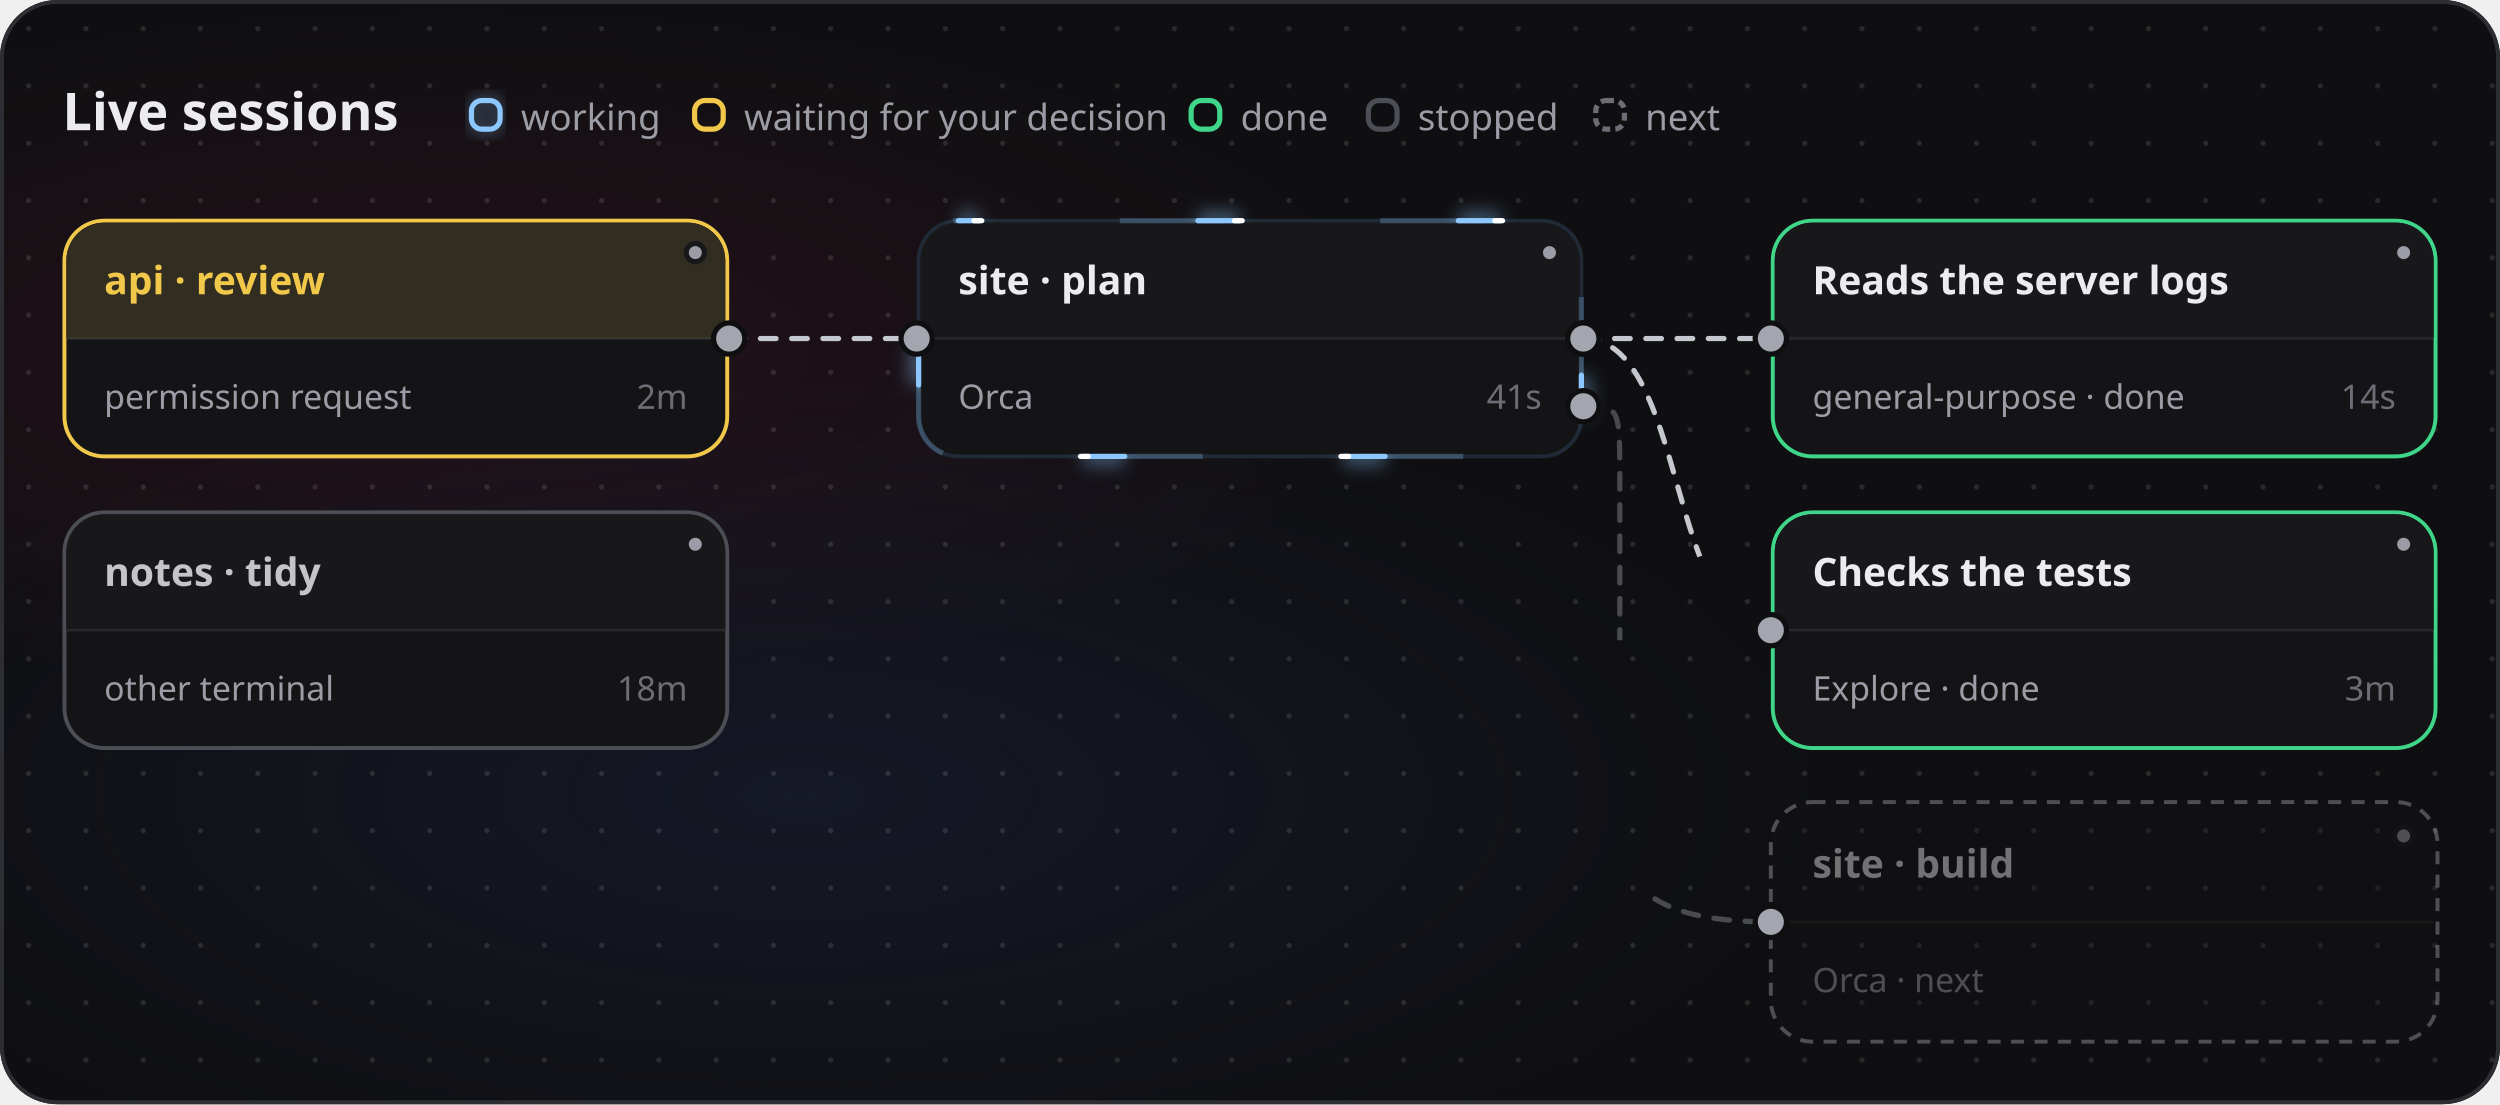
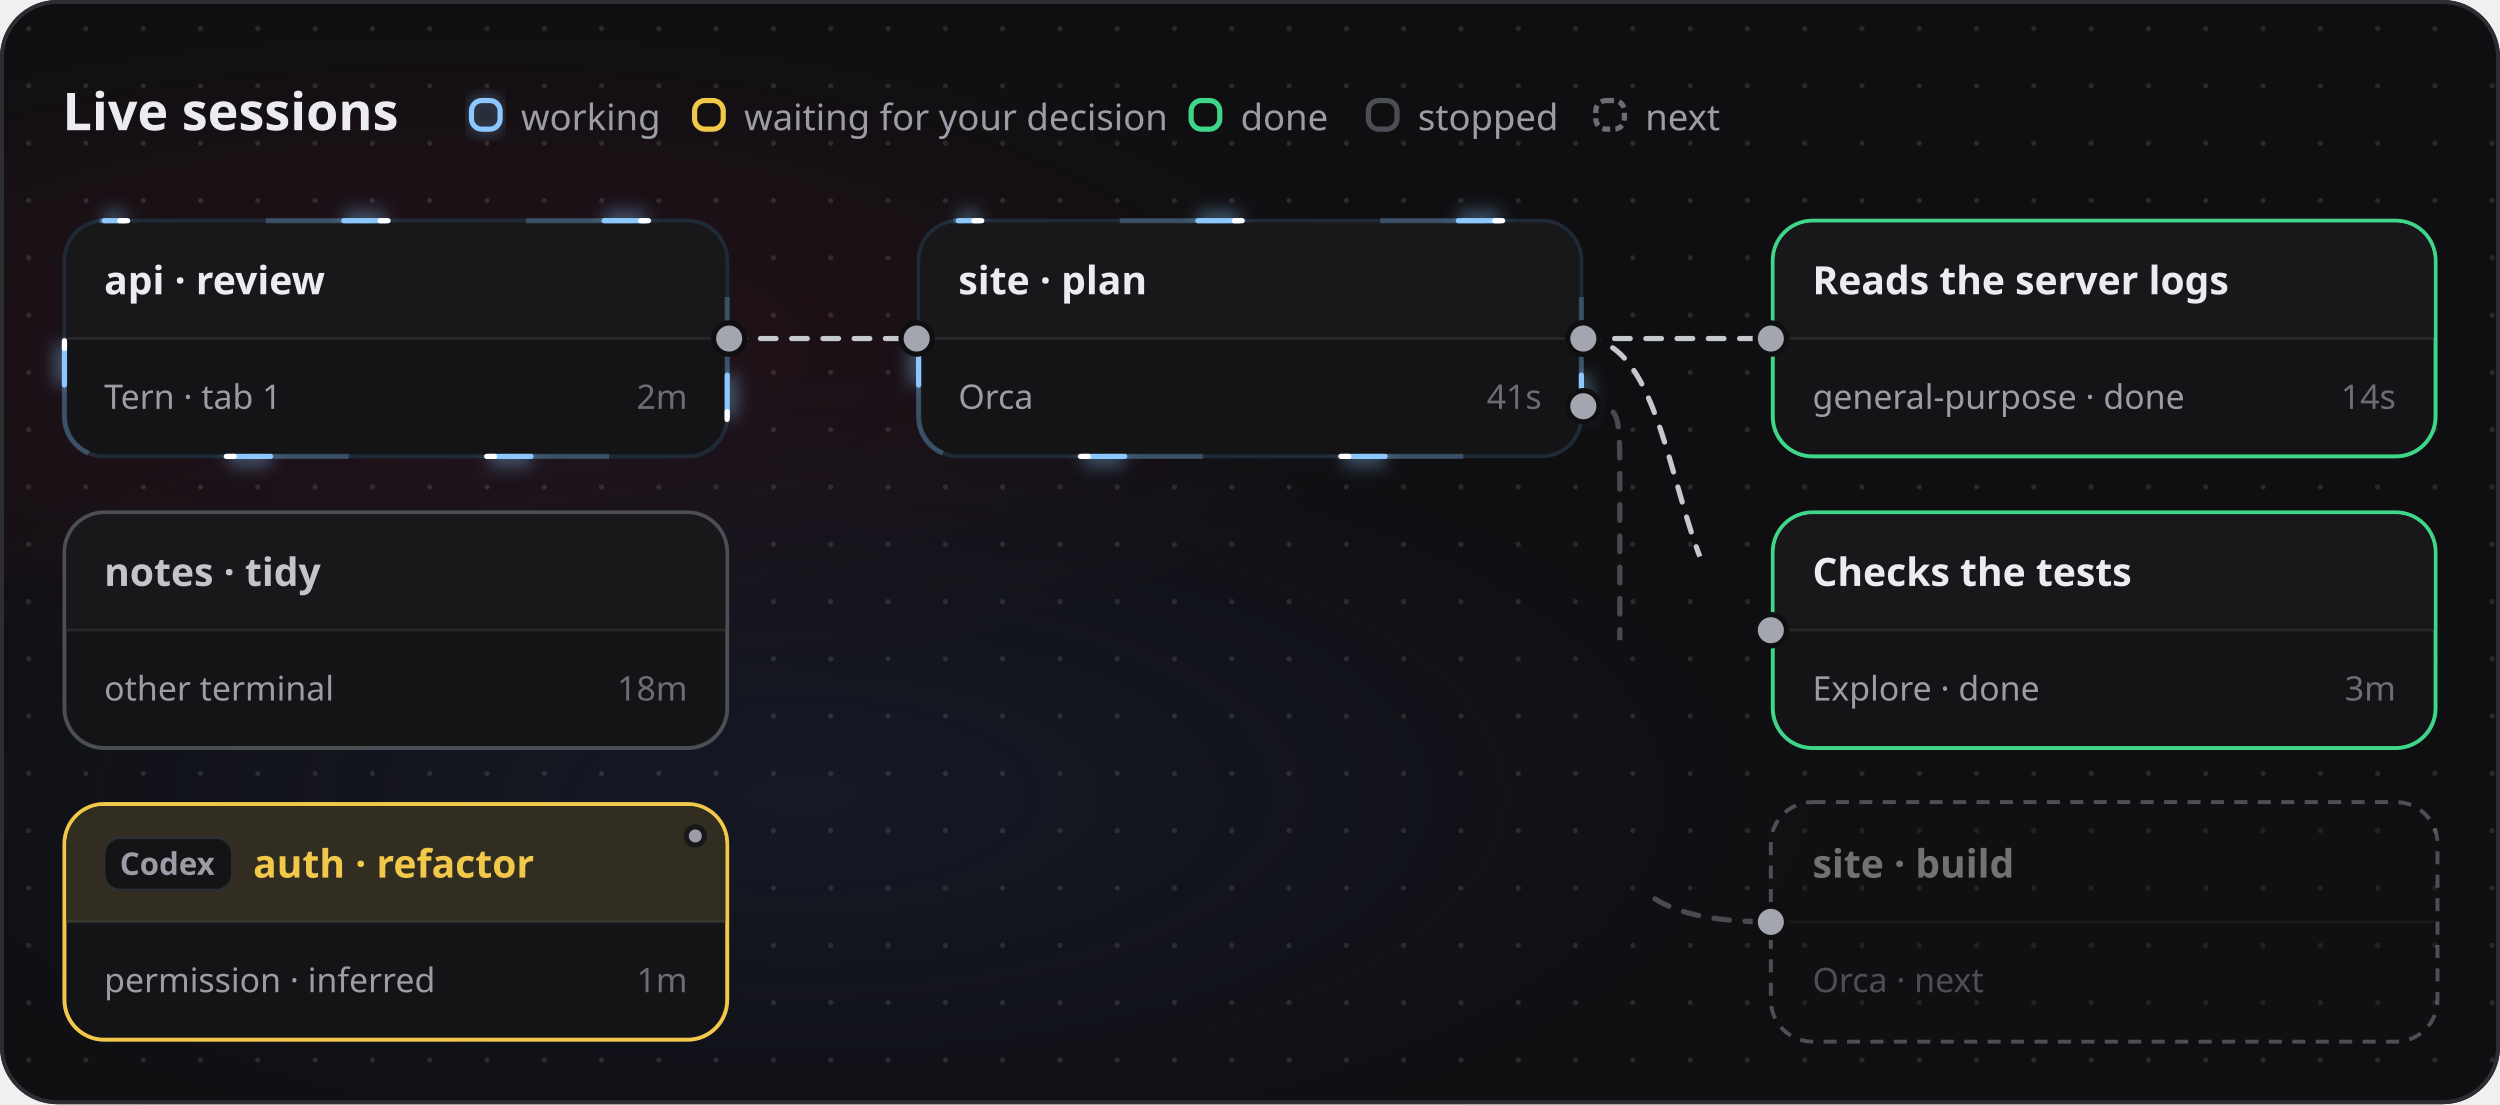
<svg xmlns="http://www.w3.org/2000/svg" viewBox="0 0 960 424" width="960" height="424" role="img" aria-labelledby="t d">
-   <style>text{font-family:-apple-system,BlinkMacSystemFont,'Segoe UI','Noto Sans',Helvetica,Arial,sans-serif}.mono{font-family:ui-monospace,SFMono-Regular,'SF Mono',Menlo,Consolas,'Liberation Mono',monospace}.num{font-variant-numeric:tabular-nums}@keyframes in0{0%,0%{opacity:0;transform:translateY(6px)}3%,100%{opacity:1;transform:none}}.in0{animation:in0 14s cubic-bezier(.23,1,.32,1) infinite}@keyframes in1{0%,0.6%{opacity:0;transform:translateY(6px)}3.6%,100%{opacity:1;transform:none}}.in1{animation:in1 14s cubic-bezier(.23,1,.32,1) infinite}@keyframes in2{0%,1.2%{opacity:0;transform:translateY(6px)}4.2%,100%{opacity:1;transform:none}}.in2{animation:in2 14s cubic-bezier(.23,1,.32,1) infinite}@keyframes in3{0%,1.8%{opacity:0;transform:translateY(6px)}4.8%,100%{opacity:1;transform:none}}.in3{animation:in3 14s cubic-bezier(.23,1,.32,1) infinite}@keyframes in4{0%,2.4%{opacity:0;transform:translateY(6px)}5.4%,100%{opacity:1;transform:none}}.in4{animation:in4 14s cubic-bezier(.23,1,.32,1) infinite}@keyframes in5{0%,3%{opacity:0;transform:translateY(6px)}6%,100%{opacity:1;transform:none}}.in5{animation:in5 14s cubic-bezier(.23,1,.32,1) infinite}@keyframes in6{0%,3.6%{opacity:0;transform:translateY(6px)}6.6%,100%{opacity:1;transform:none}}.in6{animation:in6 14s cubic-bezier(.23,1,.32,1) infinite}@keyframes dr0{0%,3%{stroke-dashoffset:100}6.5%,100%{stroke-dashoffset:0}}.dr0{animation:dr0 14s cubic-bezier(.77,0,.175,1) infinite}@keyframes pt0{0%,3%{opacity:0}4.5%,100%{opacity:1}}.pt0{animation:pt0 14s cubic-bezier(.23,1,.32,1) infinite}@keyframes dr1{0%,3.6%{stroke-dashoffset:100}7.1%,100%{stroke-dashoffset:0}}.dr1{animation:dr1 14s cubic-bezier(.77,0,.175,1) infinite}@keyframes pt1{0%,3.6%{opacity:0}5.1%,100%{opacity:1}}.pt1{animation:pt1 14s cubic-bezier(.23,1,.32,1) infinite}@keyframes dr2{0%,4.2%{stroke-dashoffset:100}7.7%,100%{stroke-dashoffset:0}}.dr2{animation:dr2 14s cubic-bezier(.77,0,.175,1) infinite}@keyframes pt2{0%,4.2%{opacity:0}5.7%,100%{opacity:1}}.pt2{animation:pt2 14s cubic-bezier(.23,1,.32,1) infinite}@keyframes dr3{0%,4.8%{stroke-dashoffset:100}8.3%,100%{stroke-dashoffset:0}}.dr3{animation:dr3 14s cubic-bezier(.77,0,.175,1) infinite}@keyframes pt3{0%,4.8%{opacity:0}6.3%,100%{opacity:1}}.pt3{animation:pt3 14s cubic-bezier(.23,1,.32,1) infinite}@keyframes dr4{0%,6%{stroke-dashoffset:100}9.5%,100%{stroke-dashoffset:0}}.dr4{animation:dr4 14s cubic-bezier(.77,0,.175,1) infinite}@keyframes pt4{0%,6%{opacity:0}7.5%,100%{opacity:1}}.pt4{animation:pt4 14s cubic-bezier(.23,1,.32,1) infinite}@keyframes wA{0%,45%{opacity:0}48%,100%{opacity:1}}.wA{animation:wA 14s cubic-bezier(.23,1,.32,1) infinite}@keyframes pA{0%,45%{opacity:1}48%,100%{opacity:0}}.pA{opacity:0;animation:pA 14s cubic-bezier(.23,1,.32,1) infinite}@keyframes dC{0%,30%{opacity:0}33%,100%{opacity:1}}.dC{animation:dC 14s cubic-bezier(.23,1,.32,1) infinite}@keyframes pC{0%,30%{opacity:1}33%,100%{opacity:0}}.pC{opacity:0;animation:pC 14s cubic-bezier(.23,1,.32,1) infinite}@keyframes gone{0%,70%{opacity:1}73%,100%{opacity:0}}.gone{opacity:0;animation:gone 14s cubic-bezier(.23,1,.32,1) infinite}@keyframes fin{0%,96%{opacity:1}100%{opacity:0}}.fin{animation:fin 14s linear infinite}@keyframes spin{from{stroke-dashoffset:100}to{stroke-dashoffset:0}}.spin{animation:spin 3s linear infinite}@keyframes spint{from{stroke-dashoffset:130}to{stroke-dashoffset:30}}.spint{animation:spint 3s linear infinite}@keyframes spinh{from{stroke-dashoffset:86}to{stroke-dashoffset:-14}}.spinh{animation:spinh 3s linear infinite}.ph1{animation-delay:-1.1s}.ph2{animation-delay:-2.2s}.phn1{animation-delay:-.2s}.phn2{animation-delay:-.4s}@keyframes rmfade{from{opacity:0}}@media (prefers-reduced-motion:reduce){*{animation:none!important}.fin{animation:rmfade .8s cubic-bezier(.23,1,.32,1) both!important}}</style>
+   <style>text{font-family:-apple-system,BlinkMacSystemFont,'Segoe UI','Noto Sans',Helvetica,Arial,sans-serif}.mono{font-family:ui-monospace,SFMono-Regular,'SF Mono',Menlo,Consolas,'Liberation Mono',monospace}.num{font-variant-numeric:tabular-nums}@keyframes in0{0%,0%{opacity:0;transform:translateY(6px)}3%,100%{opacity:1;transform:none}}.in0{animation:in0 14s cubic-bezier(.23,1,.32,1) infinite}@keyframes in1{0%,0.6%{opacity:0;transform:translateY(6px)}3.6%,100%{opacity:1;transform:none}}.in1{animation:in1 14s cubic-bezier(.23,1,.32,1) infinite}@keyframes in2{0%,1.2%{opacity:0;transform:translateY(6px)}4.2%,100%{opacity:1;transform:none}}.in2{animation:in2 14s cubic-bezier(.23,1,.32,1) infinite}@keyframes in3{0%,1.8%{opacity:0;transform:translateY(6px)}4.8%,100%{opacity:1;transform:none}}.in3{animation:in3 14s cubic-bezier(.23,1,.32,1) infinite}@keyframes in4{0%,2.4%{opacity:0;transform:translateY(6px)}5.4%,100%{opacity:1;transform:none}}.in4{animation:in4 14s cubic-bezier(.23,1,.32,1) infinite}@keyframes in5{0%,3%{opacity:0;transform:translateY(6px)}6%,100%{opacity:1;transform:none}}.in5{animation:in5 14s cubic-bezier(.23,1,.32,1) infinite}@keyframes in6{0%,3.6%{opacity:0;transform:translateY(6px)}6.6%,100%{opacity:1;transform:none}}.in6{animation:in6 14s cubic-bezier(.23,1,.32,1) infinite}@keyframes in7{0%,4.2%{opacity:0;transform:translateY(6px)}7.2%,100%{opacity:1;transform:none}}.in7{animation:in7 14s cubic-bezier(.23,1,.32,1) infinite}@keyframes dr0{0%,3%{stroke-dashoffset:100}6.5%,100%{stroke-dashoffset:0}}.dr0{animation:dr0 14s cubic-bezier(.77,0,.175,1) infinite}@keyframes pt0{0%,3%{opacity:0}4.5%,100%{opacity:1}}.pt0{animation:pt0 14s cubic-bezier(.23,1,.32,1) infinite}@keyframes dr1{0%,3.6%{stroke-dashoffset:100}7.1%,100%{stroke-dashoffset:0}}.dr1{animation:dr1 14s cubic-bezier(.77,0,.175,1) infinite}@keyframes pt1{0%,3.6%{opacity:0}5.1%,100%{opacity:1}}.pt1{animation:pt1 14s cubic-bezier(.23,1,.32,1) infinite}@keyframes dr2{0%,4.2%{stroke-dashoffset:100}7.7%,100%{stroke-dashoffset:0}}.dr2{animation:dr2 14s cubic-bezier(.77,0,.175,1) infinite}@keyframes pt2{0%,4.2%{opacity:0}5.7%,100%{opacity:1}}.pt2{animation:pt2 14s cubic-bezier(.23,1,.32,1) infinite}@keyframes dr3{0%,4.8%{stroke-dashoffset:100}8.3%,100%{stroke-dashoffset:0}}.dr3{animation:dr3 14s cubic-bezier(.77,0,.175,1) infinite}@keyframes pt3{0%,4.8%{opacity:0}6.3%,100%{opacity:1}}.pt3{animation:pt3 14s cubic-bezier(.23,1,.32,1) infinite}@keyframes dr4{0%,6%{stroke-dashoffset:100}9.5%,100%{stroke-dashoffset:0}}.dr4{animation:dr4 14s cubic-bezier(.77,0,.175,1) infinite}@keyframes pt4{0%,6%{opacity:0}7.5%,100%{opacity:1}}.pt4{animation:pt4 14s cubic-bezier(.23,1,.32,1) infinite}@keyframes wH{0%,45%{opacity:0}48%,100%{opacity:1}}.wH{animation:wH 14s cubic-bezier(.23,1,.32,1) infinite}@keyframes pH{0%,45%{opacity:1}48%,100%{opacity:0}}.pH{opacity:0;animation:pH 14s cubic-bezier(.23,1,.32,1) infinite}@keyframes dC{0%,30%{opacity:0}33%,100%{opacity:1}}.dC{animation:dC 14s cubic-bezier(.23,1,.32,1) infinite}@keyframes pC{0%,30%{opacity:1}33%,100%{opacity:0}}.pC{opacity:0;animation:pC 14s cubic-bezier(.23,1,.32,1) infinite}@keyframes gone{0%,70%{opacity:1}73%,100%{opacity:0}}.gone{opacity:0;animation:gone 14s cubic-bezier(.23,1,.32,1) infinite}@keyframes fin{0%,96%{opacity:1}100%{opacity:0}}.fin{animation:fin 14s linear infinite}@keyframes spin{from{stroke-dashoffset:100}to{stroke-dashoffset:0}}.spin{animation:spin 3s linear infinite}@keyframes spint{from{stroke-dashoffset:130}to{stroke-dashoffset:30}}.spint{animation:spint 3s linear infinite}@keyframes spinh{from{stroke-dashoffset:86}to{stroke-dashoffset:-14}}.spinh{animation:spinh 3s linear infinite}.ph1{animation-delay:-1.1s}.ph2{animation-delay:-2.2s}.phn1{animation-delay:-.2s}.phn2{animation-delay:-.4s}@keyframes rmfade{from{opacity:0}}@media (prefers-reduced-motion:reduce){*{animation:none!important}.fin{animation:rmfade .8s cubic-bezier(.23,1,.32,1) both!important}}</style>
  <defs>
    <pattern id="dots" width="22" height="22" patternUnits="userSpaceOnUse">
      <circle cx="11" cy="11" r="1" fill="#ffffff1c" />
    </pattern>
    <radialGradient id="ga">
      <stop offset="0" stop-color="#7a1c3e33" />
      <stop offset=".7" stop-color="#7a1c3e00" />
    </radialGradient>
    <radialGradient id="gb">
      <stop offset="0" stop-color="#242e564d" />
      <stop offset=".7" stop-color="#242e5600" />
    </radialGradient>
    <filter id="glow" x="-20%" y="-40%" width="140%" height="180%">
      <feGaussianBlur stdDeviation="3" />
    </filter>
    <clipPath id="panel">
      <rect width="960" height="424" rx="22" />
    </clipPath>
    <mask id="m0" maskUnits="userSpaceOnUse" x="0" y="0" width="960" height="424">
      <path d="M280,130 C320,130 312,130 352,130" class="dr0" pathLength="100" stroke-dasharray="100 100" stroke-dashoffset="0" fill="none" stroke="#ffffff" stroke-width="16" />
    </mask>
    <mask id="m1" maskUnits="userSpaceOnUse" x="0" y="0" width="960" height="424">
      <path d="M608,130 C648,130 640,130 680,130" class="dr1" pathLength="100" stroke-dasharray="100 100" stroke-dashoffset="0" fill="none" stroke="#ffffff" stroke-width="16" />
    </mask>
    <mask id="m2" maskUnits="userSpaceOnUse" x="0" y="0" width="960" height="424">
      <path d="M608,130 C648,130 640,242 680,242" class="dr2" pathLength="100" stroke-dasharray="100 100" stroke-dashoffset="0" fill="none" stroke="#ffffff" stroke-width="16" />
    </mask>
    <mask id="m3" maskUnits="userSpaceOnUse" x="0" y="0" width="960" height="424">
      <path d="M608,156 C622,156 622,156 622,184 V318 C622,342 638,354 680,354" class="dr3" pathLength="100" stroke-dasharray="100 100" stroke-dashoffset="0" fill="none" stroke="#ffffff" stroke-width="16" />
    </mask>
    <mask id="m4" maskUnits="userSpaceOnUse" x="0" y="0" width="960" height="424">
      <path d="M280,242 C320,242 312,242 352,242" class="dr4" pathLength="100" stroke-dasharray="100 100" stroke-dashoffset="0" fill="none" stroke="#ffffff" stroke-width="16" />
    </mask>
  </defs>
  <g clip-path="url(#panel)">
    <rect width="960" height="424" fill="#0f0f11" />
    <ellipse cx="172.8" cy="135.68" rx="528" ry="190.8" fill="url(#ga)" />
    <ellipse cx="307.2" cy="305.28" rx="576" ry="233.2" fill="url(#gb)" />
    <rect width="960" height="424" fill="url(#dots)" />
    <text x="24" y="50" font-size="20" font-weight="700" fill="#ececf0" data-free="1">Live sessions</text>
    <rect x="181.04" y="38.6" width="11" height="11" rx="4" fill="none" stroke="#8cc8ff59" stroke-width="4" filter="url(#glow)" />
    <rect x="181.04" y="38.6" width="11" height="11" rx="4" fill="none" stroke="#8cc8ff" stroke-width="2" />
    <text x="200.04" y="50" font-size="14" fill="#9b9ca5" data-box="200.04,36,56.88,19.6">working</text>
    <rect x="266.72" y="38.6" width="11" height="11" rx="4" fill="none" stroke="#f2c84b" stroke-width="2" />
    <text x="285.72" y="50" font-size="14" fill="#9b9ca5" data-box="285.72,36,198,19.6">waiting for your decision</text>
    <rect x="457.39" y="38.6" width="11" height="11" rx="4" fill="none" stroke="#3fd68a" stroke-width="2" />
    <text x="476.39" y="50" font-size="14" fill="#9b9ca5" data-box="476.39,36,33.36,19.6">done</text>
    <rect x="525.46" y="38.6" width="11" height="11" rx="4" fill="none" stroke="#4c4e55" stroke-width="2" />
    <text x="544.46" y="50" font-size="14" fill="#9b9ca5" data-box="544.46,36,56.88,19.6">stopped</text>
    <rect x="612.77" y="38.6" width="11" height="11" rx="4" fill="none" stroke="#6c6d75" stroke-width="2" stroke-dasharray="3 2" />
    <text x="631.77" y="50" font-size="14" fill="#9b9ca5" data-box="631.77,36,33.36,19.6">next</text>
    <g class="fin">
      <g>
        <g mask="url(#m0)">
          <path d="M280,130 C320,130 312,130 352,130" fill="none" stroke="#c6c8cf" stroke-width="2" stroke-dasharray="6 6" stroke-linecap="round" />
        </g>
      </g>
      <g>
        <g mask="url(#m1)">
          <path d="M608,130 C648,130 640,130 680,130" fill="none" stroke="#c6c8cf" stroke-width="2" stroke-dasharray="6 6" stroke-linecap="round" />
        </g>
      </g>
      <g>
        <g mask="url(#m2)">
          <path d="M608,130 C648,130 640,242 680,242" fill="none" stroke="#c6c8cf" stroke-width="2" stroke-dasharray="6 6" stroke-linecap="round" />
        </g>
      </g>
      <g>
        <g mask="url(#m3)">
          <path d="M608,156 C622,156 622,156 622,184 V318 C622,342 638,354 680,354" fill="none" stroke="#c6c8cf52" stroke-width="2" stroke-dasharray="6 6" stroke-linecap="round" />
        </g>
      </g>
      <g class="gone">
        <g mask="url(#m4)">
          <path d="M280,242 C320,242 312,242 352,242" fill="none" stroke="#c6c8cf" stroke-width="2" stroke-dasharray="6 6" stroke-linecap="round" />
        </g>
      </g>
      <g class="in0">
        <rect x="24" y="84" width="256" height="92" rx="16" fill="#1f2a36" />
-         <rect class="wA" x="24" y="84" width="256" height="92" rx="16" fill="#f2c84b" />
-         <g class="pA">
+         <g>
          <path d="M40,84.75 H264 A15.25,15.25 0 0 1 279.25,100 V160 A15.25,15.25 0 0 1 264,175.25 H40 A15.25,15.25 0 0 1 24.75,160 V100 A15.25,15.25 0 0 1 40,84.75 Z" pathLength="100" stroke-dasharray="16 84" stroke-dashoffset="8" class="spin ph0" fill="none" stroke="#8cc8ff59" stroke-width="8" filter="url(#glow)" />
        </g>
        <rect x="25.5" y="85.5" width="253" height="89" rx="14.5" fill="#141416" />
        <path d="M25.5,130 V100 A14.5,14.5 0 0 1 40,85.5 H264 A14.5,14.5 0 0 1 278.5,100 V130 Z" fill="#18181b" />
-         <path class="wA" d="M25.5,130 V100 A14.5,14.5 0 0 1 40,85.5 H264 A14.5,14.5 0 0 1 278.5,100 V130 Z" fill="#f2c84b1f" />
        <line x1="25.5" y1="130" x2="278.5" y2="130" stroke="#ffffff14" stroke-width="1" />
-         <text x="40" y="113" font-size="15" font-weight="700" class="pA" fill="#ececf0" data-box="40,84,216,46">api · review</text>
-         <text x="40" y="113" font-size="15" font-weight="700" class="wA" fill="#f2c84b" data-box="40,84,216,46">api · review</text>
-         <text x="40" y="157" font-size="13" class="pA" fill="#9b9ca5" data-box="40,130,186,46">Tern · tab 1</text>
-         <text x="40" y="157" font-size="13" class="wA" fill="#9b9ca5" data-box="40,130,186,46">permission request</text>
+         <text x="40" y="113" font-size="15" font-weight="700" fill="#ececf0" data-box="40,84,216,46">api · review</text>
+         <text x="40" y="157" font-size="13" fill="#9b9ca5" data-box="40,130,186,46">Tern · tab 1</text>
        <text x="264" y="157" font-size="13" text-anchor="end" class="num" fill="#6c6d75" data-box="236,130,28,46">2m</text>
-         <circle cx="267" cy="97" r="3.5" fill="#9b9ca5" stroke="#18181b" stroke-width="2" />
-         <g class="pA">
+         <g>
          <path d="M40,84.75 H264 A15.25,15.25 0 0 1 279.25,100 V160 A15.25,15.25 0 0 1 264,175.25 H40 A15.25,15.25 0 0 1 24.75,160 V100 A15.25,15.25 0 0 1 40,84.75 Z" pathLength="100" stroke-dasharray="40 60" stroke-dashoffset="38" class="spint ph0" fill="none" stroke="#8cc8ff40" stroke-width="2" />
          <path d="M40,84.75 H264 A15.25,15.25 0 0 1 279.25,100 V160 A15.25,15.25 0 0 1 264,175.25 H40 A15.25,15.25 0 0 1 24.75,160 V100 A15.25,15.25 0 0 1 40,84.75 Z" pathLength="100" stroke-dasharray="16 84" stroke-dashoffset="8" class="spin ph0" fill="none" stroke="#8cc8ff" stroke-width="2" stroke-linecap="round" />
          <path d="M40,84.75 H264 A15.25,15.25 0 0 1 279.25,100 V160 A15.25,15.25 0 0 1 264,175.25 H40 A15.25,15.25 0 0 1 24.75,160 V100 A15.25,15.25 0 0 1 40,84.75 Z" pathLength="100" stroke-dasharray="3 97" stroke-dashoffset="-6" class="spinh ph0" fill="none" stroke="#ffffff" stroke-width="2" stroke-linecap="round" />
        </g>
      </g>
      <g class="in1">
        <rect x="352" y="84" width="256" height="92" rx="16" fill="#1f2a36" />
        <g>
          <path d="M368,84.75 H592 A15.25,15.25 0 0 1 607.25,100 V160 A15.25,15.25 0 0 1 592,175.25 H368 A15.25,15.25 0 0 1 352.75,160 V100 A15.25,15.25 0 0 1 368,84.75 Z" pathLength="100" stroke-dasharray="16 84" stroke-dashoffset="8" class="spin ph1" fill="none" stroke="#8cc8ff59" stroke-width="8" filter="url(#glow)" />
        </g>
        <rect x="353.5" y="85.5" width="253" height="89" rx="14.5" fill="#141416" />
        <path d="M353.5,130 V100 A14.5,14.5 0 0 1 368,85.5 H592 A14.5,14.5 0 0 1 606.5,100 V130 Z" fill="#18181b" />
        <line x1="353.5" y1="130" x2="606.5" y2="130" stroke="#ffffff14" stroke-width="1" />
        <text x="368" y="113" font-size="15" font-weight="700" fill="#ececf0" data-box="368,84,216,46">site · plan</text>
        <text x="368" y="157" font-size="13" fill="#9b9ca5" data-box="368,130,186,46">Orca</text>
        <text x="592" y="157" font-size="13" text-anchor="end" class="num" fill="#6c6d75" data-box="564,130,28,46">41s</text>
-         <circle cx="595" cy="97" r="3.5" fill="#9b9ca5" stroke="#18181b" stroke-width="2" />
        <g>
          <path d="M368,84.75 H592 A15.25,15.25 0 0 1 607.25,100 V160 A15.25,15.25 0 0 1 592,175.25 H368 A15.25,15.25 0 0 1 352.75,160 V100 A15.25,15.25 0 0 1 368,84.75 Z" pathLength="100" stroke-dasharray="40 60" stroke-dashoffset="38" class="spint ph1" fill="none" stroke="#8cc8ff40" stroke-width="2" />
          <path d="M368,84.75 H592 A15.25,15.25 0 0 1 607.25,100 V160 A15.25,15.25 0 0 1 592,175.25 H368 A15.25,15.25 0 0 1 352.75,160 V100 A15.25,15.25 0 0 1 368,84.75 Z" pathLength="100" stroke-dasharray="16 84" stroke-dashoffset="8" class="spin ph1" fill="none" stroke="#8cc8ff" stroke-width="2" stroke-linecap="round" />
          <path d="M368,84.75 H592 A15.25,15.25 0 0 1 607.25,100 V160 A15.25,15.25 0 0 1 592,175.25 H368 A15.25,15.25 0 0 1 352.75,160 V100 A15.25,15.25 0 0 1 368,84.75 Z" pathLength="100" stroke-dasharray="3 97" stroke-dashoffset="-6" class="spinh ph1" fill="none" stroke="#ffffff" stroke-width="2" stroke-linecap="round" />
        </g>
      </g>
      <g class="in2">
        <rect x="680" y="84" width="256" height="92" rx="16" fill="#1f2a36" />
        <rect class="dC" x="680" y="84" width="256" height="92" rx="16" fill="#3fd68a" />
        <g class="pC">
          <path d="M696,84.75 H920 A15.25,15.25 0 0 1 935.25,100 V160 A15.25,15.25 0 0 1 920,175.25 H696 A15.25,15.25 0 0 1 680.75,160 V100 A15.25,15.25 0 0 1 696,84.75 Z" pathLength="100" stroke-dasharray="16 84" stroke-dashoffset="8" class="spin ph2" fill="none" stroke="#8cc8ff59" stroke-width="8" filter="url(#glow)" />
        </g>
        <rect x="681.5" y="85.5" width="253" height="89" rx="14.5" fill="#141416" />
        <path d="M681.5,130 V100 A14.5,14.5 0 0 1 696,85.5 H920 A14.5,14.5 0 0 1 934.5,100 V130 Z" fill="#18181b" />
        <line x1="681.5" y1="130" x2="934.5" y2="130" stroke="#ffffff14" stroke-width="1" />
        <text x="696" y="113" font-size="15" font-weight="700" fill="#ececf0" data-box="696,84,216,46">Reads the server logs</text>
        <text x="696" y="157" font-size="13" class="pC" fill="#9b9ca5" data-box="696,130,186,46">general-purpose</text>
        <text x="696" y="157" font-size="13" class="dC" fill="#9b9ca5" data-box="696,130,186,46">general-purpose · done</text>
        <text x="920" y="157" font-size="13" text-anchor="end" class="num" fill="#6c6d75" data-box="892,130,28,46">14s</text>
-         <circle cx="923" cy="97" r="3.5" fill="#9b9ca5" stroke="#18181b" stroke-width="2" />
        <g class="pC">
          <path d="M696,84.75 H920 A15.25,15.25 0 0 1 935.25,100 V160 A15.25,15.25 0 0 1 920,175.25 H696 A15.25,15.25 0 0 1 680.75,160 V100 A15.25,15.25 0 0 1 696,84.75 Z" pathLength="100" stroke-dasharray="40 60" stroke-dashoffset="38" class="spint ph2" fill="none" stroke="#8cc8ff40" stroke-width="2" />
          <path d="M696,84.75 H920 A15.25,15.25 0 0 1 935.25,100 V160 A15.25,15.25 0 0 1 920,175.25 H696 A15.25,15.25 0 0 1 680.75,160 V100 A15.25,15.25 0 0 1 696,84.75 Z" pathLength="100" stroke-dasharray="16 84" stroke-dashoffset="8" class="spin ph2" fill="none" stroke="#8cc8ff" stroke-width="2" stroke-linecap="round" />
          <path d="M696,84.75 H920 A15.25,15.25 0 0 1 935.25,100 V160 A15.25,15.25 0 0 1 920,175.25 H696 A15.25,15.25 0 0 1 680.75,160 V100 A15.25,15.25 0 0 1 696,84.75 Z" pathLength="100" stroke-dasharray="3 97" stroke-dashoffset="-6" class="spinh ph2" fill="none" stroke="#ffffff" stroke-width="2" stroke-linecap="round" />
        </g>
      </g>
      <g class="in3">
        <rect x="680" y="196" width="256" height="92" rx="16" fill="#3fd68a" />
        <rect x="681.5" y="197.5" width="253" height="89" rx="14.5" fill="#141416" />
        <path d="M681.5,242 V212 A14.5,14.5 0 0 1 696,197.5 H920 A14.5,14.5 0 0 1 934.5,212 V242 Z" fill="#18181b" />
        <line x1="681.5" y1="242" x2="934.5" y2="242" stroke="#ffffff14" stroke-width="1" />
        <text x="696" y="225" font-size="15" font-weight="700" fill="#ececf0" data-box="696,196,216,46">Checks the tests</text>
        <text x="696" y="269" font-size="13" fill="#9b9ca5" data-box="696,242,186,46">Explore · done</text>
        <text x="920" y="269" font-size="13" text-anchor="end" class="num" fill="#6c6d75" data-box="892,242,28,46">3m</text>
-         <circle cx="923" cy="209" r="3.5" fill="#9b9ca5" stroke="#18181b" stroke-width="2" />
      </g>
      <g class="in4">
        <g opacity=".45">
          <rect x="680" y="308" width="256" height="92" rx="16" fill="#14141699" stroke="#9b9ca5" stroke-width="1.5" stroke-dasharray="5 4" />
          <line x1="681.5" y1="354" x2="934.5" y2="354" stroke="#ffffff14" stroke-width="1" />
          <text x="696" y="337" font-size="15" font-weight="700" fill="#ececf0" data-box="696,308,216,46">site · build</text>
          <text x="696" y="381" font-size="13" fill="#9b9ca5" data-box="696,354,186,46">Orca · next</text>
-           <circle cx="923" cy="321" r="3.5" fill="#9b9ca5" stroke="#18181b" stroke-width="2" />
        </g>
      </g>
      <g class="in5">
        <rect x="24" y="196" width="256" height="92" rx="16" fill="#4c4e55" />
        <rect x="25.5" y="197.5" width="253" height="89" rx="14.5" fill="#141416" />
        <path d="M25.5,242 V212 A14.5,14.5 0 0 1 40,197.5 H264 A14.5,14.5 0 0 1 278.5,212 V242 Z" fill="#18181b" />
        <line x1="25.5" y1="242" x2="278.5" y2="242" stroke="#ffffff14" stroke-width="1" />
        <text x="40" y="225" font-size="15" font-weight="700" fill="#c4c5cb" data-box="40,196,216,46">notes · tidy</text>
        <text x="40" y="269" font-size="13" fill="#9b9ca5" data-box="40,242,186,46">other terminal</text>
        <text x="264" y="269" font-size="13" text-anchor="end" class="num" fill="#6c6d75" data-box="236,242,28,46">18m</text>
-         <circle cx="267" cy="209" r="3.5" fill="#9b9ca5" stroke="#18181b" stroke-width="2" />
      </g>
      <g class="gone">
        <g class="in6">
          <g opacity=".6">
            <rect x="352" y="196" width="256" height="92" rx="16" fill="#3fd68a59" />
            <rect x="353.5" y="197.5" width="253" height="89" rx="14.5" fill="#141416" />
            <path d="M353.5,242 V212 A14.5,14.5 0 0 1 368,197.5 H592 A14.5,14.5 0 0 1 606.5,212 V242 Z" fill="#18181b" />
            <line x1="353.5" y1="242" x2="606.5" y2="242" stroke="#ffffff14" stroke-width="1" />
            <text x="368" y="225" font-size="15" font-weight="700" fill="#ececf0" data-box="368,196,216,46">docs · fix</text>
            <text x="368" y="269" font-size="13" fill="#9b9ca5" data-box="368,242,186,46">in the background</text>
            <text x="592" y="269" font-size="13" text-anchor="end" class="num" fill="#6c6d75" data-box="564,242,28,46">9m</text>
-             <circle cx="595" cy="209" r="3.5" fill="#9b9ca5" stroke="#18181b" stroke-width="2" />
          </g>
+         </g>
+       </g>
+       <g class="in7">
+         <rect x="24" y="308" width="256" height="92" rx="16" fill="#1f2a36" />
+         <rect class="wH" x="24" y="308" width="256" height="92" rx="16" fill="#f2c84b" />
+         <g class="pH">
+           <path d="M40,308.75 H264 A15.25,15.25 0 0 1 279.25,324 V384 A15.25,15.25 0 0 1 264,399.25 H40 A15.25,15.25 0 0 1 24.75,384 V324 A15.25,15.25 0 0 1 40,308.75 Z" pathLength="100" stroke-dasharray="16 84" stroke-dashoffset="8" class="spin ph1" fill="none" stroke="#8cc8ff59" stroke-width="8" filter="url(#glow)" />
+         </g>
+         <rect x="25.5" y="309.5" width="253" height="89" rx="14.5" fill="#141416" />
+         <path d="M25.5,354 V324 A14.5,14.5 0 0 1 40,309.5 H264 A14.5,14.5 0 0 1 278.5,324 V354 Z" fill="#18181b" />
+         <path class="wH" d="M25.5,354 V324 A14.5,14.5 0 0 1 40,309.5 H264 A14.5,14.5 0 0 1 278.5,324 V354 Z" fill="#f2c84b1f" />
+         <line x1="25.5" y1="354" x2="278.5" y2="354" stroke="#ffffff14" stroke-width="1" />
+         <rect x="40" y="321.75" width="49.2" height="20" rx="6" fill="#141416" stroke="#2d2e33" stroke-width="1" />
+         <text x="46" y="335.95" font-size="12" font-weight="600" fill="#9b9ca5" data-box="46,321.75,37.2,20">Codex</text>
+         <text x="97.2" y="337" font-size="15" font-weight="700" class="pH" fill="#ececf0" data-box="97.2,308,158.8,46">auth · refactor</text>
+         <text x="97.2" y="337" font-size="15" font-weight="700" class="wH" fill="#f2c84b" data-box="97.2,308,158.8,46">auth · refactor</text>
+         <text x="40" y="381" font-size="13" class="pH" fill="#9b9ca5" data-box="40,354,186,46">Codex app</text>
+         <text x="40" y="381" font-size="13" class="wH" fill="#9b9ca5" data-box="40,354,186,46">permission · inferred</text>
+         <text x="264" y="381" font-size="13" text-anchor="end" class="num" fill="#6c6d75" data-box="236,354,28,46">1m</text>
+         <circle class="wH" cx="267" cy="321" r="3.5" fill="#9b9ca5" stroke="#18181b" stroke-width="2" />
+         <g class="pH">
+           <path d="M40,308.75 H264 A15.25,15.25 0 0 1 279.25,324 V384 A15.25,15.25 0 0 1 264,399.25 H40 A15.25,15.25 0 0 1 24.75,384 V324 A15.25,15.25 0 0 1 40,308.75 Z" pathLength="100" stroke-dasharray="40 60" stroke-dashoffset="38" class="spint ph1" fill="none" stroke="#8cc8ff40" stroke-width="2" />
+           <path d="M40,308.75 H264 A15.25,15.25 0 0 1 279.25,324 V384 A15.25,15.25 0 0 1 264,399.25 H40 A15.25,15.25 0 0 1 24.75,384 V324 A15.25,15.25 0 0 1 40,308.75 Z" pathLength="100" stroke-dasharray="16 84" stroke-dashoffset="8" class="spin ph1" fill="none" stroke="#8cc8ff" stroke-width="2" stroke-linecap="round" />
+           <path d="M40,308.75 H264 A15.25,15.25 0 0 1 279.25,324 V384 A15.25,15.25 0 0 1 264,399.25 H40 A15.25,15.25 0 0 1 24.75,384 V324 A15.25,15.25 0 0 1 40,308.75 Z" pathLength="100" stroke-dasharray="3 97" stroke-dashoffset="-6" class="spinh ph1" fill="none" stroke="#ffffff" stroke-width="2" stroke-linecap="round" />
        </g>
      </g>
      <g>
        <g class="pt0">
          <circle cx="280" cy="130" r="6" fill="#a3a6ae" stroke="#0f0f11" stroke-width="2" />
          <circle cx="352" cy="130" r="6" fill="#a3a6ae" stroke="#0f0f11" stroke-width="2" />
        </g>
      </g>
      <g>
        <g class="pt1">
          <circle cx="608" cy="130" r="6" fill="#a3a6ae" stroke="#0f0f11" stroke-width="2" />
          <circle cx="680" cy="130" r="6" fill="#a3a6ae" stroke="#0f0f11" stroke-width="2" />
        </g>
      </g>
      <g>
        <g class="pt2">
          <circle cx="608" cy="130" r="6" fill="#a3a6ae" stroke="#0f0f11" stroke-width="2" />
          <circle cx="680" cy="242" r="6" fill="#a3a6ae" stroke="#0f0f11" stroke-width="2" />
        </g>
      </g>
      <g>
        <g class="pt3">
          <circle cx="608" cy="156" r="6" fill="#a3a6ae" stroke="#0f0f11" stroke-width="2" />
          <circle cx="680" cy="354" r="6" fill="#a3a6ae" stroke="#0f0f11" stroke-width="2" />
        </g>
      </g>
      <g class="gone">
        <g class="pt4">
          <circle cx="280" cy="242" r="6" fill="#a3a6ae" stroke="#0f0f11" stroke-width="2" />
          <circle cx="352" cy="242" r="6" fill="#a3a6ae" stroke="#0f0f11" stroke-width="2" />
        </g>
      </g>
    </g>
  </g>
  <rect x=".75" y=".75" width="958.5" height="422.5" rx="21.25" fill="none" stroke="#2d2e33" stroke-width="1.5" />
</svg>
